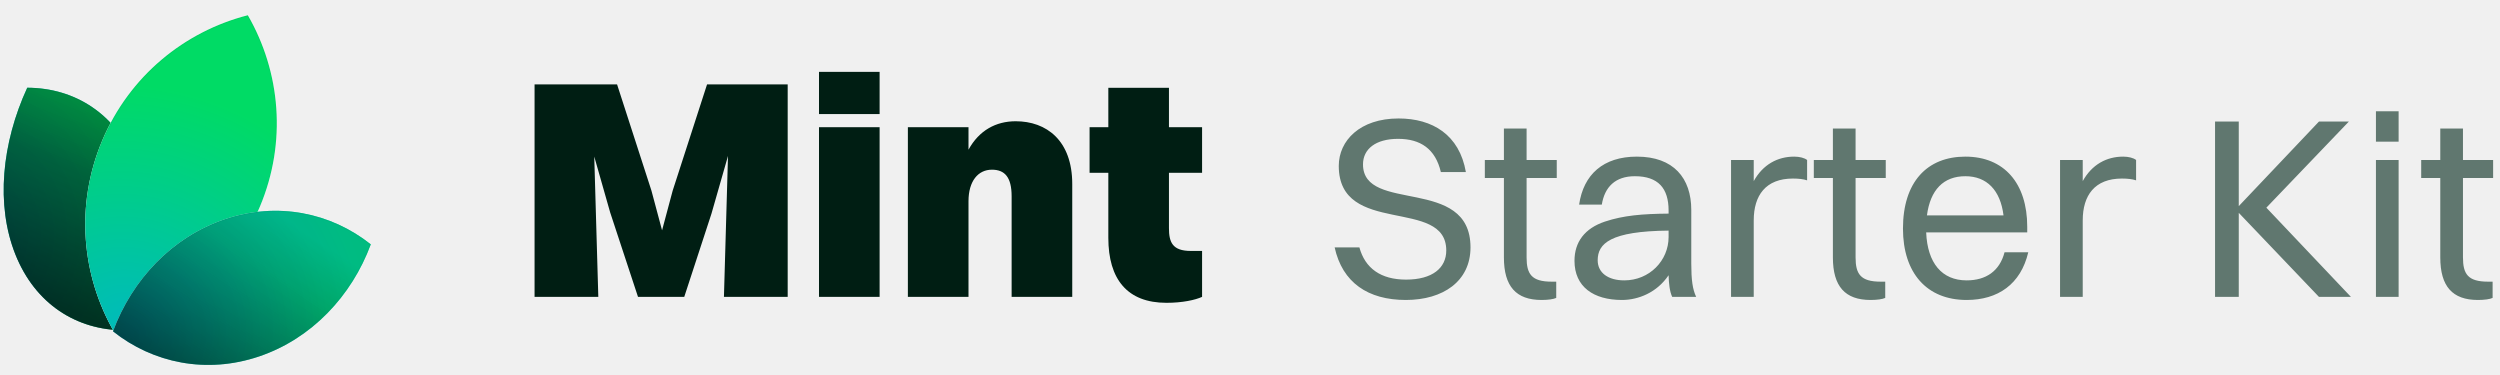
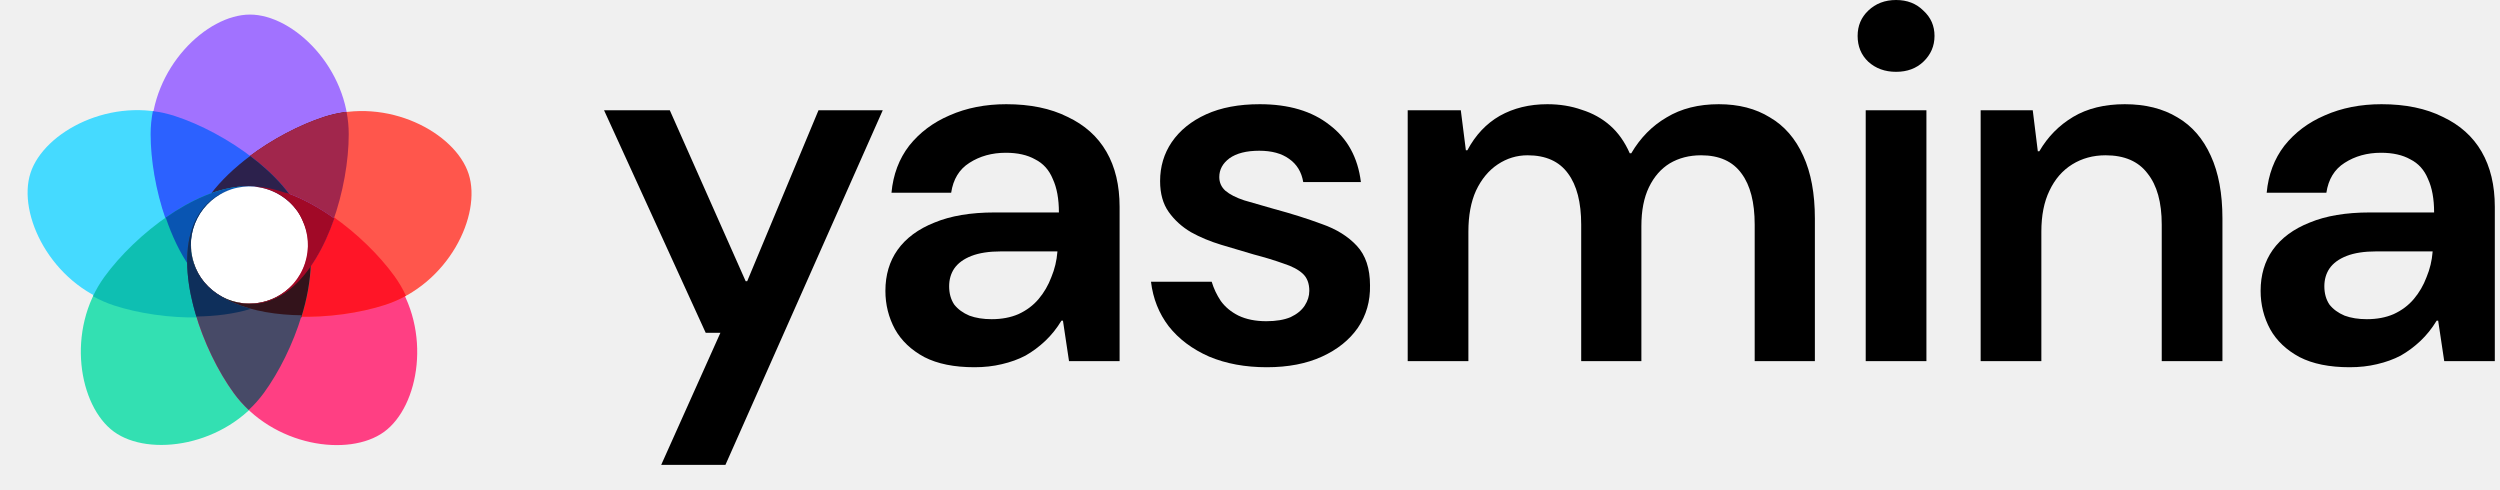
- <svg xmlns="http://www.w3.org/2000/svg" width="160" height="24" viewBox="0 0 160 24" fill="none">
-   <path d="M7.953 21.139C4.896 21.13 2.255 19.458 0.987 16.29C-0.28 13.121 0.109 9.163 1.744 5.615C4.801 5.624 7.442 7.296 8.71 10.465C9.977 13.633 9.588 17.591 7.953 21.139Z" fill="white" />
-   <path d="M7.953 21.139C4.896 21.13 2.255 19.458 0.987 16.29C-0.28 13.121 0.109 9.163 1.744 5.615C4.801 5.624 7.442 7.296 8.71 10.465C9.977 13.633 9.588 17.591 7.953 21.139Z" fill="url(#paint0_radial_115_86)" />
-   <path d="M7.953 21.139C4.896 21.13 2.255 19.458 0.987 16.29C-0.28 13.121 0.109 9.163 1.744 5.615C4.801 5.624 7.442 7.296 8.71 10.465C9.977 13.633 9.588 17.591 7.953 21.139Z" fill="black" fill-opacity="0.5" style="mix-blend-mode:hard-light" />
-   <path d="M7.953 21.139C4.896 21.13 2.255 19.458 0.987 16.29C-0.28 13.121 0.109 9.163 1.744 5.615C4.801 5.624 7.442 7.296 8.71 10.465C9.977 13.633 9.588 17.591 7.953 21.139Z" fill="url(#paint1_linear_115_86)" fill-opacity="0.5" style="mix-blend-mode:hard-light" />
-   <path d="M7.935 21.111C4.897 21.096 2.274 19.431 1.013 16.279C-0.248 13.124 0.136 9.182 1.762 5.643C4.8 5.659 7.423 7.324 8.684 10.476C9.945 13.63 9.561 17.572 7.935 21.111Z" stroke="url(#paint2_linear_115_86)" stroke-opacity="0.05" stroke-width="0.056" />
-   <path d="M7.31 21.257C11.354 20.221 14.884 17.375 16.628 13.236C18.373 9.097 17.945 4.587 15.86 0.976C11.816 2.012 8.287 4.858 6.542 8.998C4.797 13.137 5.225 17.646 7.31 21.257Z" fill="white" />
-   <path d="M7.31 21.257C11.354 20.221 14.884 17.375 16.628 13.236C18.373 9.097 17.945 4.587 15.86 0.976C11.816 2.012 8.287 4.858 6.542 8.998C4.797 13.137 5.225 17.646 7.31 21.257Z" fill="url(#paint3_radial_115_86)" />
-   <path d="M16.602 13.225C14.864 17.349 11.351 20.187 7.324 21.225C5.253 17.624 4.829 13.132 6.568 9.009C8.306 4.885 11.819 2.047 15.846 1.009C17.918 4.61 18.341 9.101 16.602 13.225Z" stroke="url(#paint4_linear_115_86)" stroke-opacity="0.05" stroke-width="0.056" />
-   <path d="M7.234 21.207C9.789 23.237 13.21 23.951 16.577 22.814C19.944 21.677 22.506 18.945 23.73 15.638C21.175 13.608 17.754 12.894 14.387 14.031C11.02 15.168 8.458 17.901 7.234 21.207Z" fill="white" />
-   <path d="M7.234 21.207C9.789 23.237 13.21 23.951 16.577 22.814C19.944 21.677 22.506 18.945 23.73 15.638C21.175 13.608 17.754 12.894 14.387 14.031C11.02 15.168 8.458 17.901 7.234 21.207Z" fill="url(#paint5_radial_115_86)" />
-   <path d="M7.234 21.207C9.789 23.237 13.21 23.951 16.577 22.814C19.944 21.677 22.506 18.945 23.73 15.638C21.175 13.608 17.754 12.894 14.387 14.031C11.02 15.168 8.458 17.901 7.234 21.207Z" fill="black" fill-opacity="0.2" style="mix-blend-mode:hard-light" />
-   <path d="M7.234 21.207C9.789 23.237 13.21 23.951 16.577 22.814C19.944 21.677 22.506 18.945 23.73 15.638C21.175 13.608 17.754 12.894 14.387 14.031C11.02 15.168 8.458 17.901 7.234 21.207Z" fill="url(#paint6_linear_115_86)" fill-opacity="0.5" style="mix-blend-mode:hard-light" />
-   <path d="M16.568 22.787C13.218 23.918 9.814 23.212 7.267 21.198C8.492 17.907 11.044 15.189 14.396 14.058C17.747 12.927 21.15 13.633 23.697 15.648C22.472 18.938 19.92 21.656 16.568 22.787Z" stroke="url(#paint7_linear_115_86)" stroke-opacity="0.05" stroke-width="0.056" />
-   <path d="M34.212 19V5.4H39.492L41.692 12.2L42.372 14.74L43.052 12.2L45.252 5.4H50.412V19H46.332L46.592 9.98L45.532 13.68L43.792 19H40.832L39.052 13.6L38.032 10.02L38.292 19H34.212ZM52.416 7.3V4.6H56.295V7.3H52.416ZM52.416 19V8.14H56.295V19H52.416ZM58.104 19V8.14H61.984V9.58C62.664 8.34 63.744 7.76 65.004 7.76C66.964 7.76 68.624 8.98 68.624 11.78V19H64.744V12.56C64.744 11.34 64.304 10.86 63.484 10.86C62.604 10.86 61.984 11.58 61.984 12.88V19H58.104ZM70.933 15.22V11.06H69.733V8.14H70.933V5.62H74.813V8.14H76.933V11.06H74.813V14.6C74.813 15.5 75.033 16.06 76.213 16.06H76.933V19C76.493 19.2 75.673 19.38 74.653 19.38C72.153 19.38 70.933 17.88 70.933 15.22Z" fill="#001E13" />
-   <path d="M87.232 10.519C87.232 13.687 94.112 11.229 94.112 15.832C94.112 17.994 92.364 19.198 89.971 19.198C87.562 19.198 85.912 18.093 85.417 15.832H87.001C87.364 17.169 88.371 17.895 89.987 17.895C91.671 17.895 92.561 17.152 92.561 16.03C92.561 12.598 85.681 15.155 85.681 10.618C85.681 9.001 87.034 7.582 89.509 7.582C91.671 7.582 93.403 8.621 93.816 11.014H92.215C91.868 9.529 90.912 8.886 89.476 8.886C88.057 8.886 87.232 9.529 87.232 10.519ZM96.25 16.476V11.393H95.029V10.239H96.25V8.226H97.702V10.239H99.632V11.393H97.702V16.476C97.702 17.532 98.015 18.026 99.302 18.026H99.599V19.066C99.434 19.148 99.071 19.198 98.659 19.198C97.025 19.198 96.25 18.323 96.25 16.476ZM102.516 13.093H101.064C101.345 11.162 102.615 10.024 104.76 10.024C107.103 10.024 108.242 11.393 108.242 13.44V16.888C108.242 17.895 108.324 18.521 108.555 19H107.021C106.856 18.654 106.806 18.142 106.79 17.614C106.047 18.72 104.859 19.198 103.803 19.198C101.988 19.198 100.767 18.357 100.767 16.69C100.767 15.486 101.427 14.611 102.714 14.182C103.902 13.786 105.107 13.687 106.79 13.671V13.473C106.79 12.053 106.13 11.278 104.628 11.278C103.374 11.278 102.698 11.971 102.516 13.093ZM102.252 16.657C102.252 17.465 102.929 17.944 103.952 17.944C105.569 17.944 106.79 16.674 106.79 15.172V14.759C103.061 14.793 102.252 15.585 102.252 16.657ZM110.787 19V10.239H112.239V11.591C112.833 10.519 113.774 10.024 114.83 10.024C115.176 10.024 115.49 10.107 115.655 10.239V11.542C115.407 11.46 115.094 11.427 114.747 11.427C112.998 11.427 112.239 12.515 112.239 14.1V19H110.787ZM117.305 16.476V11.393H116.084V10.239H117.305V8.226H118.757V10.239H120.688V11.393H118.757V16.476C118.757 17.532 119.071 18.026 120.358 18.026H120.655V19.066C120.49 19.148 120.127 19.198 119.714 19.198C118.081 19.198 117.305 18.323 117.305 16.476ZM129.809 16.145C129.33 18.192 127.862 19.198 125.865 19.198C123.324 19.198 121.79 17.482 121.79 14.627C121.79 11.658 123.324 10.024 125.783 10.024C128.258 10.024 129.743 11.723 129.743 14.512V14.875H123.275C123.357 16.838 124.281 17.944 125.865 17.944C127.103 17.944 127.977 17.35 128.291 16.145H129.809ZM125.783 11.278C124.38 11.278 123.539 12.152 123.324 13.786H128.225C128.027 12.169 127.152 11.278 125.783 11.278ZM131.843 19V10.239H133.295V11.591C133.889 10.519 134.829 10.024 135.885 10.024C136.232 10.024 136.545 10.107 136.71 10.239V11.542C136.463 11.46 136.149 11.427 135.803 11.427C134.054 11.427 133.295 12.515 133.295 14.1V19H131.843ZM141.763 19V7.78H143.281V13.192L148.413 7.78H150.327L145.047 13.291L150.459 19H148.413L143.281 13.621V19H141.763ZM152.06 9.067V7.12H153.512V9.067H152.06ZM152.06 19V10.239H153.512V19H152.06ZM156.178 16.476V11.393H154.957V10.239H156.178V8.226H157.63V10.239H159.56V11.393H157.63V16.476C157.63 17.532 157.943 18.026 159.23 18.026H159.527V19.066C159.362 19.148 158.999 19.198 158.587 19.198C156.953 19.198 156.178 18.323 156.178 16.476Z" fill="#002719" fill-opacity="0.6" />
-   <defs>
-     <radialGradient id="paint0_radial_115_86" cx="0" cy="0" r="1" gradientUnits="userSpaceOnUse" gradientTransform="translate(-3.00503 15.023) rotate(-10.029) scale(17.9572 17.784)">
-       <stop stop-color="#00B0BB" />
-       <stop offset="1" stop-color="#00DB65" />
-     </radialGradient>
-     <linearGradient id="paint1_linear_115_86" x1="7.39" y1="4.813" x2="1.63" y2="18.689" gradientUnits="userSpaceOnUse">
-       <stop stop-color="#18E299" />
-       <stop offset="1" />
-     </linearGradient>
-     <linearGradient id="paint2_linear_115_86" x1="7.948" y1="8.016" x2="1.761" y2="18.746" gradientUnits="userSpaceOnUse">
-       <stop />
-       <stop offset="1" stop-opacity="0" />
-     </linearGradient>
-     <radialGradient id="paint3_radial_115_86" cx="0" cy="0" r="1" gradientUnits="userSpaceOnUse" gradientTransform="translate(8.11404 20.8822) rotate(-75.7542) scale(21.6246 23.7772)">
-       <stop stop-color="#00BBBB" />
-       <stop offset="0.713" stop-color="#00DB65" />
-     </radialGradient>
-     <linearGradient id="paint4_linear_115_86" x1="7.602" y1="5.871" x2="15.556" y2="16.372" gradientUnits="userSpaceOnUse">
-       <stop />
-       <stop offset="1" stop-opacity="0" />
-     </linearGradient>
-     <radialGradient id="paint5_radial_115_86" cx="0" cy="0" r="1" gradientUnits="userSpaceOnUse" gradientTransform="translate(7.84537 21.5181) rotate(-20.3525) scale(18.5603 17.32)">
-       <stop stop-color="#00B0BB" />
-       <stop offset="1" stop-color="#00DB65" />
-     </radialGradient>
-     <linearGradient id="paint6_linear_115_86" x1="16.808" y1="13.007" x2="10.041" y2="22.994" gradientUnits="userSpaceOnUse">
-       <stop stop-color="#00B1BC" />
-       <stop offset="1" />
-     </linearGradient>
-     <linearGradient id="paint7_linear_115_86" x1="16.808" y1="13.007" x2="14.169" y2="23.841" gradientUnits="userSpaceOnUse">
-       <stop />
-       <stop offset="1" stop-opacity="0" />
-     </linearGradient>
-   </defs>
+ <svg xmlns="http://www.w3.org/2000/svg" width="199" height="39" viewBox="0 0 199 39" fill="none">
+   <path d="M187.032 29.232C185.421 29.232 184.092 28.963 183.046 28.426C181.999 27.863 181.22 27.124 180.71 26.212C180.2 25.272 179.945 24.252 179.945 23.152C179.945 21.89 180.267 20.803 180.912 19.891C181.583 18.951 182.562 18.226 183.851 17.716C185.139 17.18 186.736 16.911 188.642 16.911H193.755C193.755 15.838 193.594 14.952 193.272 14.254C192.977 13.529 192.507 13.006 191.863 12.684C191.246 12.335 190.467 12.16 189.528 12.16C188.427 12.16 187.461 12.429 186.629 12.965C185.824 13.475 185.341 14.267 185.179 15.341H180.428C180.563 13.891 181.032 12.643 181.838 11.597C182.67 10.55 183.743 9.744 185.059 9.181C186.401 8.59 187.904 8.295 189.568 8.295C191.474 8.295 193.098 8.63 194.44 9.301C195.809 9.946 196.842 10.872 197.54 12.08C198.238 13.287 198.587 14.75 198.587 16.468V28.748H194.561L194.078 25.527H193.957C193.581 26.145 193.151 26.681 192.668 27.138C192.185 27.594 191.662 27.983 191.098 28.305C190.534 28.601 189.904 28.829 189.206 28.99C188.535 29.151 187.81 29.232 187.032 29.232ZM188.4 25.407C189.206 25.407 189.917 25.272 190.534 25.004C191.179 24.709 191.715 24.306 192.145 23.796C192.574 23.286 192.91 22.709 193.151 22.065C193.42 21.421 193.581 20.75 193.635 20.052V20.011H189.165C188.199 20.011 187.407 20.132 186.79 20.374C186.173 20.615 185.716 20.951 185.421 21.38C185.153 21.783 185.018 22.253 185.018 22.79C185.018 23.353 185.153 23.836 185.421 24.239C185.716 24.615 186.119 24.91 186.629 25.125C187.139 25.313 187.729 25.407 188.4 25.407Z" fill="black" />
+   <path d="M157.66 28.748V8.778H161.807L162.21 12.039H162.331C163.002 10.885 163.901 9.973 165.028 9.301C166.156 8.63 167.525 8.295 169.135 8.295C170.772 8.295 172.168 8.644 173.322 9.342C174.477 10.013 175.362 11.033 175.98 12.402C176.597 13.744 176.906 15.408 176.906 17.394V28.748H172.074V17.877C172.074 16.106 171.698 14.75 170.947 13.811C170.222 12.845 169.108 12.361 167.605 12.361C166.612 12.361 165.726 12.603 164.948 13.086C164.169 13.569 163.565 14.267 163.136 15.18C162.706 16.066 162.492 17.153 162.492 18.441V28.748H157.66Z" fill="black" />
+   <path d="M148.511 28.748V8.777H153.343V28.748H148.511ZM150.927 5.717C150.041 5.717 149.303 5.449 148.713 4.912C148.149 4.375 147.867 3.691 147.867 2.859C147.867 2.053 148.149 1.382 148.713 0.846C149.303 0.282 150.041 0 150.927 0C151.813 0 152.538 0.282 153.101 0.846C153.692 1.382 153.987 2.053 153.987 2.859C153.987 3.664 153.692 4.348 153.101 4.912C152.538 5.449 151.813 5.717 150.927 5.717Z" fill="black" />
+   <path d="M112.053 28.748V8.778H116.28L116.683 11.959H116.804C117.448 10.751 118.307 9.838 119.381 9.221C120.481 8.604 121.743 8.295 123.165 8.295C124.158 8.295 125.071 8.443 125.903 8.738C126.762 9.006 127.514 9.422 128.158 9.986C128.802 10.55 129.325 11.288 129.728 12.2H129.849C130.574 10.966 131.513 10.013 132.667 9.342C133.821 8.644 135.204 8.295 136.814 8.295C138.398 8.295 139.753 8.644 140.881 9.342C142.035 10.013 142.921 11.033 143.538 12.402C144.156 13.744 144.464 15.408 144.464 17.394V28.748H139.673V17.877C139.673 16.106 139.324 14.75 138.626 13.811C137.928 12.845 136.855 12.361 135.405 12.361C134.466 12.361 133.634 12.576 132.909 13.006C132.211 13.435 131.661 14.066 131.258 14.898C130.855 15.73 130.654 16.764 130.654 17.998V28.748H125.863V17.877C125.863 16.106 125.514 14.75 124.816 13.811C124.118 12.845 123.044 12.361 121.595 12.361C120.736 12.361 119.944 12.603 119.219 13.086C118.495 13.569 117.918 14.267 117.488 15.18C117.086 16.066 116.884 17.153 116.884 18.441V28.748H112.053Z" fill="black" />
+   <path d="M100.839 29.232C99.121 29.232 97.591 28.95 96.249 28.386C94.907 27.796 93.834 26.99 93.028 25.97C92.25 24.95 91.78 23.769 91.619 22.427H96.451C96.612 22.964 96.853 23.474 97.175 23.957C97.524 24.44 97.994 24.829 98.585 25.125C99.202 25.42 99.94 25.568 100.799 25.568C101.577 25.568 102.222 25.46 102.732 25.245C103.242 25.004 103.617 24.695 103.859 24.32C104.101 23.944 104.221 23.555 104.221 23.152C104.221 22.561 104.047 22.105 103.698 21.783C103.349 21.461 102.839 21.192 102.168 20.978C101.497 20.736 100.705 20.494 99.793 20.253C98.96 20.011 98.101 19.756 97.216 19.488C96.33 19.22 95.525 18.884 94.8 18.481C94.075 18.052 93.485 17.515 93.028 16.871C92.572 16.227 92.344 15.408 92.344 14.415C92.344 13.261 92.653 12.227 93.27 11.315C93.914 10.375 94.827 9.637 96.008 9.1C97.189 8.563 98.611 8.295 100.276 8.295C102.584 8.295 104.436 8.845 105.832 9.946C107.254 11.019 108.087 12.536 108.328 14.495H103.738C103.604 13.69 103.228 13.073 102.611 12.643C102.02 12.214 101.229 11.999 100.235 11.999C99.215 11.999 98.424 12.2 97.86 12.603C97.323 13.006 97.055 13.502 97.055 14.093C97.055 14.522 97.216 14.885 97.538 15.18C97.887 15.475 98.383 15.73 99.028 15.945C99.698 16.133 100.49 16.361 101.403 16.629C102.799 17.005 104.074 17.408 105.228 17.837C106.382 18.24 107.308 18.817 108.006 19.569C108.704 20.32 109.053 21.367 109.053 22.709C109.08 23.971 108.758 25.098 108.087 26.091C107.416 27.057 106.463 27.822 105.228 28.386C103.993 28.95 102.53 29.232 100.839 29.232Z" fill="black" />
+   <path d="M77.565 29.232C75.954 29.232 74.626 28.963 73.579 28.426C72.532 27.863 71.754 27.124 71.243 26.212C70.734 25.272 70.478 24.252 70.478 23.152C70.478 21.89 70.801 20.803 71.445 19.891C72.116 18.951 73.096 18.226 74.384 17.716C75.672 17.18 77.269 16.911 79.175 16.911H84.289C84.289 15.838 84.128 14.952 83.805 14.254C83.51 13.529 83.04 13.006 82.396 12.684C81.779 12.335 81.001 12.16 80.061 12.16C78.96 12.16 77.994 12.429 77.162 12.965C76.357 13.475 75.874 14.267 75.713 15.341H70.962C71.096 13.891 71.566 12.643 72.371 11.597C73.203 10.55 74.277 9.744 75.592 9.181C76.934 8.59 78.437 8.295 80.101 8.295C82.007 8.295 83.631 8.63 84.973 9.301C86.342 9.946 87.375 10.872 88.073 12.08C88.771 13.287 89.12 14.75 89.12 16.468V28.748H85.094L84.611 25.527H84.49C84.114 26.145 83.685 26.681 83.201 27.138C82.718 27.594 82.195 27.983 81.631 28.305C81.068 28.601 80.437 28.829 79.739 28.99C79.068 29.151 78.343 29.232 77.565 29.232ZM78.934 25.407C79.739 25.407 80.45 25.272 81.068 25.004C81.712 24.709 82.249 24.306 82.678 23.796C83.108 23.286 83.443 22.709 83.685 22.065C83.953 21.421 84.114 20.75 84.168 20.052V20.011H79.699C78.732 20.011 77.941 20.132 77.323 20.374C76.706 20.615 76.249 20.951 75.954 21.38C75.686 21.783 75.552 22.253 75.552 22.79C75.552 23.353 75.686 23.836 75.954 24.239C76.249 24.615 76.652 24.91 77.162 25.125C77.672 25.313 78.263 25.407 78.934 25.407Z" fill="black" />
+   <path d="M52.632 37.002L57.343 26.493H56.175L48.082 8.777H53.316L59.356 22.386H59.476L65.153 8.777H70.267L57.745 37.002H52.632Z" fill="black" />
+   <path d="M8.318 22.034C11.413 17.775 18.467 12.732 22.608 15.741C26.75 18.75 24.133 27.017 21.038 31.276C17.944 35.535 11.879 36.404 9.075 34.367C6.272 32.33 5.224 26.294 8.318 22.034Z" fill="#33E0B2" />
+   <path d="M18.607 31.288C15.512 27.029 12.896 18.761 17.037 15.752C21.178 12.743 28.232 17.787 31.327 22.046C34.421 26.305 33.373 32.342 30.57 34.379C27.766 36.416 21.701 35.547 18.607 31.288Z" fill="#FF3F83" />
+   <path d="M13.924 9.236C18.931 10.863 25.907 16.013 24.326 20.882C22.744 25.75 14.073 25.817 9.066 24.19C4.059 22.563 1.359 17.063 2.429 13.767C3.5 10.472 8.918 7.609 13.924 9.236Z" fill="#45DAFF" />
+   <path d="M27.76 10.693C27.76 15.957 25.018 24.184 19.899 24.184C14.78 24.184 12.037 15.957 12.037 10.693C12.037 5.428 16.433 1.16 19.899 1.16C23.364 1.16 27.76 5.428 27.76 10.693Z" fill="#A172FF" />
+   <path d="M30.666 24.263C25.659 25.89 16.988 25.823 15.406 20.955C13.824 16.086 20.8 10.936 25.807 9.309C30.814 7.682 36.232 10.544 37.302 13.84C38.373 17.136 35.673 22.636 30.666 24.263Z" fill="#FF564C" />
+   <path d="M26.452 17.202C28.42 18.569 30.194 20.321 31.382 21.957C31.752 22.466 32.062 22.999 32.317 23.548C31.8 23.832 31.25 24.074 30.668 24.263C26.67 25.562 20.336 25.781 17.14 23.339C17.246 23.419 17.355 23.497 17.467 23.572C18.156 23.94 18.907 24.146 19.717 24.146C22.926 24.146 25.201 20.912 26.452 17.202Z" fill="#FF1527" />
+   <path d="M15.791 21.823C15.81 21.856 15.829 21.888 15.849 21.921C15.85 21.922 15.85 21.924 15.851 21.925C16.031 22.222 16.241 22.495 16.48 22.747C16.507 22.776 16.535 22.804 16.562 22.832C16.646 22.917 16.734 22.999 16.824 23.079C16.825 23.08 16.826 23.081 16.827 23.082C16.866 23.116 16.906 23.151 16.947 23.184C16.947 23.184 16.947 23.185 16.948 23.185C16.48 22.796 16.088 22.343 15.791 21.823Z" fill="#FF1527" />
+   <path d="M15.483 21.167C15.5 21.213 15.518 21.259 15.537 21.304C15.573 21.392 15.612 21.478 15.653 21.562C15.591 21.434 15.534 21.303 15.483 21.167Z" fill="#FF1527" />
+   <path d="M15.399 20.928C15.402 20.937 15.405 20.946 15.408 20.955C15.402 20.936 15.396 20.917 15.39 20.898C15.393 20.908 15.396 20.918 15.399 20.928Z" fill="#FF1527" />
+   <path d="M15.324 20.664C15.316 20.635 15.309 20.605 15.302 20.576C15.306 20.591 15.309 20.607 15.313 20.622C15.317 20.636 15.32 20.65 15.324 20.664Z" fill="#FF1527" />
+   <path d="M15.278 18.533C15.277 18.537 15.276 18.541 15.275 18.545C15.276 18.541 15.277 18.538 15.278 18.534L15.278 18.533Z" fill="#FF1527" />
+   <path d="M15.324 20.665C15.324 20.666 15.324 20.667 15.325 20.668C15.324 20.667 15.324 20.666 15.324 20.664C15.324 20.665 15.324 20.665 15.324 20.665Z" fill="#FF1527" />
+   <path d="M17.467 23.573C17.708 23.702 17.957 23.811 18.213 23.898C17.957 23.811 17.708 23.702 17.467 23.573L17.467 23.573Z" fill="black" />
+   <path d="M16.48 22.748C16.485 22.753 16.489 22.758 16.494 22.763C16.486 22.755 16.479 22.747 16.471 22.739C16.474 22.742 16.477 22.745 16.48 22.748Z" fill="black" />
+   <path d="M16.306 22.555C16.309 22.559 16.312 22.562 16.315 22.566C16.313 22.563 16.311 22.561 16.309 22.558L16.306 22.555Z" fill="black" />
+   <path d="M27.422 8.938C27.524 9.495 27.579 10.069 27.579 10.656C27.579 13.005 27.032 15.944 25.973 18.479C26.146 18.064 26.306 17.637 26.453 17.203C23.298 15.013 19.643 13.812 17.093 15.665C16.415 16.157 15.918 16.791 15.575 17.524C16.998 13.86 21.98 10.554 25.809 9.31C26.344 9.136 26.884 9.014 27.422 8.938Z" fill="black" />
+   <path d="M15.298 18.437C15.296 18.444 15.295 18.451 15.293 18.458C15.295 18.452 15.296 18.446 15.297 18.44L15.298 18.437Z" fill="black" />
+   <path d="M19.176 14.816C20.272 14.648 21.463 14.819 22.669 15.228C23.088 15.753 23.447 16.295 23.729 16.848C22.893 15.594 21.466 14.768 19.846 14.768C19.619 14.768 19.395 14.785 19.176 14.816Z" fill="#FF3F83" />
+   <path d="M24.511 19.432C24.511 22.008 22.423 24.096 19.847 24.096C17.272 24.096 15.184 22.008 15.184 19.432C15.184 16.857 17.272 14.769 19.847 14.769C22.423 14.769 24.511 16.857 24.511 19.432Z" fill="#FF9494" />
+   <path d="M19.803 12.497C20.894 13.321 21.886 14.245 22.67 15.228L22.67 15.228L22.67 15.228C21.463 14.818 20.273 14.648 19.176 14.816C19.178 14.816 19.181 14.815 19.183 14.815C17.423 15.066 15.979 16.299 15.426 17.942C15.463 17.826 15.511 17.688 15.573 17.523C15.573 17.523 15.573 17.524 15.573 17.524C16.286 15.687 17.894 13.94 19.803 12.497Z" fill="#727272" />
+   <path d="M24.257 17.91C24.595 18.798 24.733 19.811 24.714 20.885C24.212 21.651 23.646 22.322 23.018 22.853C23.936 22.001 24.511 20.784 24.511 19.432C24.511 18.899 24.422 18.387 24.257 17.91Z" fill="#33E0B2" />
+   <path d="M22.668 15.229C23.941 15.661 25.233 16.358 26.449 17.203C26 18.534 25.419 19.804 24.711 20.886C24.73 19.812 24.592 18.8 24.255 17.913C24.125 17.534 23.946 17.177 23.728 16.849C23.445 16.296 23.087 15.754 22.668 15.229Z" fill="#A0A0A0" />
+   <path d="M15.186 19.27C15.184 19.324 15.184 19.378 15.184 19.433C15.184 22.009 17.272 24.097 19.847 24.097C21.071 24.097 22.185 23.625 23.017 22.854C23.639 22.328 24.199 21.666 24.697 20.911C24.703 20.903 24.708 20.894 24.714 20.886C24.69 22.271 24.405 23.759 23.952 25.214C21.529 25.171 19.17 24.693 17.506 23.599L17.466 23.573L17.466 23.573C17.466 23.573 17.466 23.573 17.465 23.572C16.597 23.017 15.842 22.132 15.518 21.258C15.178 20.46 15.165 19.617 15.186 19.27Z" fill="#727272" />
+   <path d="M19.742 12.52C21.65 11.071 23.864 9.926 25.787 9.301C26.385 9.107 26.988 8.977 27.589 8.903C27.7 9.483 27.759 10.081 27.759 10.693C27.759 14.897 26.011 20.989 22.7 23.273C22.809 23.198 22.917 23.118 23.023 23.035C23.585 22.492 24.013 21.842 24.264 21.072C25.255 18.02 22.883 14.857 19.742 12.52Z" fill="#A1264C" />
+   <path d="M20.841 24.088C20.878 24.08 20.915 24.072 20.952 24.064C20.954 24.063 20.956 24.063 20.957 24.062C21.295 23.983 21.62 23.867 21.934 23.718C21.969 23.701 22.004 23.684 22.04 23.666C22.146 23.613 22.251 23.555 22.355 23.494C22.356 23.493 22.358 23.492 22.359 23.492C22.404 23.465 22.449 23.438 22.493 23.41C22.494 23.409 22.494 23.409 22.494 23.409C21.979 23.733 21.428 23.966 20.841 24.088Z" fill="#A1264C" />
+   <path d="M20.123 24.179C20.172 24.176 20.22 24.173 20.269 24.169C20.364 24.162 20.458 24.152 20.551 24.139C20.41 24.158 20.267 24.172 20.123 24.179Z" fill="#A1264C" />
+   <path d="M19.869 24.184C19.879 24.184 19.888 24.184 19.898 24.184C19.878 24.184 19.858 24.184 19.838 24.184C19.848 24.184 19.859 24.184 19.869 24.184Z" fill="#A1264C" />
+   <path d="M19.595 24.174C19.565 24.172 19.535 24.17 19.504 24.168C19.52 24.169 19.536 24.17 19.552 24.171C19.566 24.172 19.581 24.174 19.595 24.174Z" fill="#A1264C" />
+   <path d="M17.554 23.559C17.557 23.561 17.561 23.563 17.564 23.565C17.561 23.564 17.558 23.562 17.555 23.56L17.554 23.559Z" fill="#A1264C" />
+   <path d="M19.596 24.174C19.597 24.174 19.598 24.175 19.599 24.175C19.598 24.175 19.596 24.174 19.595 24.174C19.596 24.174 19.596 24.174 19.596 24.174Z" fill="#A1264C" />
+   <path d="M23.022 23.034C23.219 22.844 23.4 22.641 23.562 22.424C23.4 22.641 23.219 22.844 23.022 23.034L23.022 23.034Z" fill="#A172FF" />
+   <path d="M21.933 23.718C21.939 23.715 21.945 23.712 21.951 23.709C21.941 23.714 21.931 23.718 21.921 23.723C21.925 23.721 21.929 23.719 21.933 23.718Z" fill="#A172FF" />
+   <path d="M21.696 23.823C21.7 23.821 21.704 23.82 21.708 23.818C21.705 23.819 21.703 23.82 21.7 23.822L21.696 23.823Z" fill="#A172FF" />
+   <path d="M12.18 9.043C12.741 9.118 13.304 9.244 13.862 9.425C16.096 10.151 18.723 11.579 20.806 13.37C20.465 13.076 20.108 12.792 19.741 12.52C16.683 14.843 14.412 17.948 15.386 20.946C15.645 21.743 16.093 22.411 16.685 22.964C13.64 20.478 12.036 14.719 12.036 10.692C12.036 10.13 12.086 9.579 12.18 9.043Z" fill="#A172FF" />
+   <path d="M17.467 23.509C17.474 23.513 17.48 23.517 17.486 23.52C17.481 23.517 17.475 23.514 17.47 23.511L17.467 23.509Z" fill="#A172FF" />
+   <path d="M15.223 18.703C15.402 17.608 15.932 16.528 16.694 15.507C17.323 15.271 17.95 15.098 18.562 15C17.112 15.408 15.886 16.509 15.385 18.05C15.315 18.267 15.261 18.485 15.223 18.703Z" fill="#A172FF" />
+   <path d="M21.261 15.055C23.711 15.85 25.051 18.482 24.256 20.931C23.459 23.381 20.828 24.721 18.379 23.926C15.929 23.13 14.589 20.498 15.384 18.049C16.18 15.599 18.811 14.258 21.261 15.055Z" fill="#A172FF" />
+   <path d="M13.21 17.389C14.331 16.607 15.516 15.948 16.693 15.507L16.693 15.507L16.693 15.507C15.931 16.528 15.4 17.608 15.222 18.702C15.222 18.7 15.223 18.698 15.223 18.695C14.917 20.447 15.645 22.201 17.036 23.235C16.937 23.165 16.821 23.076 16.683 22.966C16.683 22.966 16.683 22.966 16.684 22.966C15.157 21.72 13.992 19.651 13.21 17.389Z" fill="#A172FF" />
+   <path d="M19.737 14.827C20.685 14.78 21.691 14.962 22.707 15.312C23.28 16.026 23.743 16.771 24.054 17.533C23.528 16.396 22.548 15.473 21.263 15.056C20.756 14.891 20.241 14.818 19.737 14.827Z" fill="#A172FF" />
+   <path d="M16.691 15.506C17.496 14.428 18.558 13.416 19.738 12.52C20.865 13.358 21.893 14.303 22.703 15.311C21.688 14.961 20.683 14.78 19.735 14.826C19.334 14.833 18.939 14.892 18.56 14.999C17.947 15.096 17.32 15.27 16.691 15.506Z" fill="#A172FF" />
+   <path d="M18.223 23.873C18.274 23.892 18.325 23.91 18.377 23.927C20.827 24.723 23.458 23.382 24.254 20.932C24.632 19.768 24.528 18.563 24.051 17.533C23.744 16.78 23.287 16.042 22.723 15.335C22.717 15.328 22.71 15.32 22.704 15.312C24.014 15.763 25.341 16.493 26.585 17.373C25.795 19.665 24.612 21.761 23.057 23.006L23.02 23.035L23.02 23.035C23.02 23.035 23.02 23.035 23.019 23.035C22.222 23.69 21.147 24.134 20.216 24.172C19.352 24.25 18.546 24.002 18.223 23.873Z" fill="#A172FF" />
+   <path d="M13.184 17.426C12.395 15.163 11.99 12.704 11.99 10.681C11.99 10.053 12.053 9.439 12.169 8.844C12.754 8.918 13.342 9.047 13.923 9.236C17.921 10.535 23.175 14.08 24.324 17.935C24.286 17.808 24.244 17.681 24.197 17.554C23.855 16.852 23.369 16.244 22.714 15.768C20.117 13.881 16.376 15.16 13.184 17.426Z" fill="#2C61FF" />
+   <path d="M24.525 19.955C24.529 19.917 24.533 19.879 24.536 19.841C24.536 19.84 24.536 19.838 24.536 19.836C24.566 19.491 24.556 19.145 24.511 18.801C24.506 18.762 24.5 18.723 24.494 18.684C24.476 18.566 24.454 18.449 24.427 18.331C24.427 18.33 24.427 18.328 24.427 18.327C24.415 18.276 24.403 18.225 24.39 18.174C24.39 18.173 24.39 18.173 24.39 18.172C24.539 18.762 24.591 19.359 24.525 19.955Z" fill="#2C61FF" />
+   <path d="M24.389 20.666C24.402 20.619 24.414 20.571 24.425 20.524C24.448 20.431 24.467 20.339 24.483 20.246C24.458 20.386 24.427 20.526 24.389 20.666Z" fill="#2C61FF" />
+   <path d="M24.316 20.909C24.319 20.9 24.322 20.891 24.325 20.882C24.318 20.901 24.312 20.92 24.306 20.939C24.309 20.929 24.312 20.919 24.316 20.909Z" fill="#2C61FF" />
+   <path d="M24.222 21.166C24.211 21.195 24.199 21.223 24.187 21.251C24.194 21.236 24.2 21.221 24.206 21.207C24.211 21.193 24.217 21.18 24.222 21.166Z" fill="#2C61FF" />
+   <path d="M23.006 22.918C23.009 22.915 23.012 22.912 23.015 22.909C23.012 22.912 23.01 22.914 23.007 22.917L23.006 22.918Z" fill="#2C61FF" />
+   <path d="M24.222 21.166C24.223 21.165 24.223 21.164 24.223 21.163C24.223 21.164 24.222 21.165 24.222 21.166C24.222 21.166 24.222 21.166 24.222 21.166Z" fill="#2C61FF" />
+   <path d="M24.199 17.554C24.08 17.308 23.942 17.074 23.786 16.853C23.942 17.074 24.08 17.308 24.199 17.554L24.199 17.554Z" fill="black" />
+   <path d="M24.513 18.802C24.512 18.795 24.511 18.789 24.51 18.782C24.512 18.793 24.513 18.804 24.515 18.815C24.514 18.81 24.514 18.806 24.513 18.802Z" fill="black" />
+   <path d="M24.54 19.06C24.54 19.055 24.539 19.051 24.539 19.047C24.539 19.05 24.539 19.053 24.54 19.056L24.54 19.06Z" fill="black" />
+   <path d="M7.543 23.543C7.788 23.032 8.081 22.536 8.426 22.061C9.807 20.16 11.977 18.104 14.324 16.676C13.939 16.91 13.559 17.161 13.186 17.426C14.45 21.052 16.701 24.172 19.854 24.172C20.692 24.172 21.466 23.952 22.174 23.56C18.869 25.688 12.896 25.434 9.067 24.19C8.532 24.016 8.023 23.798 7.543 23.543Z" fill="black" />
+   <path d="M22.935 22.984C22.941 22.98 22.946 22.975 22.951 22.97C22.947 22.974 22.942 22.978 22.937 22.982L22.935 22.984Z" fill="black" />
+   <path d="M17.667 23.632C16.681 23.123 15.818 22.285 15.082 21.245C15.052 20.574 15.081 19.925 15.177 19.311C15.117 20.817 15.786 22.324 17.096 23.276C17.28 23.41 17.471 23.528 17.667 23.632Z" fill="#FF3F83" />
+   <path d="M16.066 16.762C17.58 14.678 20.497 14.216 22.581 15.73C24.664 17.244 25.126 20.161 23.612 22.244C22.098 24.328 19.182 24.79 17.098 23.276C15.014 21.762 14.552 18.846 16.066 16.762Z" fill="#FF9494" />
+   <path d="M15.798 25.14C15.4 23.832 15.14 22.502 15.084 21.246L15.084 21.246L15.084 21.246C15.82 22.286 16.683 23.124 17.669 23.633C17.667 23.631 17.665 23.63 17.662 23.629C19.234 24.461 21.127 24.312 22.54 23.308C22.442 23.38 22.322 23.463 22.175 23.56C22.175 23.56 22.175 23.56 22.175 23.559C20.518 24.627 18.191 25.095 15.798 25.14Z" fill="#727272" />
+   <path d="M15.376 18.143C15.625 17.227 16.108 16.327 16.755 15.468C17.611 15.144 18.463 14.934 19.284 14.873C18.04 15.022 16.86 15.669 16.065 16.763C15.752 17.194 15.523 17.661 15.376 18.143Z" fill="#33E0B2" />
+   <path d="M15.084 21.246C14.308 20.148 13.673 18.825 13.185 17.426C14.331 16.613 15.547 15.927 16.756 15.469C16.11 16.326 15.627 17.226 15.378 18.141C15.261 18.525 15.195 18.919 15.179 19.312C15.082 19.926 15.054 20.575 15.084 21.246Z" fill="#A0A0A0" />
+   <path d="M23.514 22.375C23.547 22.332 23.58 22.289 23.613 22.244C25.126 20.161 24.665 17.244 22.581 15.73C21.59 15.011 20.412 14.737 19.285 14.872C18.474 14.932 17.631 15.138 16.785 15.457C16.775 15.46 16.766 15.464 16.756 15.467C17.59 14.361 18.694 13.324 19.916 12.413C21.852 13.873 23.48 15.646 24.183 17.509L24.199 17.553L24.199 17.553C24.199 17.553 24.199 17.554 24.199 17.554C24.575 18.514 24.666 19.674 24.414 20.572C24.221 21.417 23.736 22.107 23.514 22.375Z" fill="#2C214C" />
+   <path d="M15.875 25.268C13.48 25.319 11.016 24.944 9.092 24.319C8.495 24.125 7.93 23.875 7.401 23.581C7.652 23.047 7.956 22.528 8.315 22.033C10.786 18.633 15.781 14.732 19.803 14.83C19.67 14.826 19.536 14.828 19.401 14.833C18.627 14.941 17.899 15.215 17.243 15.691C14.647 17.578 14.707 21.531 15.875 25.268Z" fill="#0EBFB2" />
+   <path d="M21.785 15.263C21.75 15.247 21.716 15.232 21.681 15.217C21.679 15.217 21.677 15.216 21.676 15.215C21.357 15.081 21.025 14.983 20.684 14.92C20.645 14.913 20.607 14.906 20.568 14.9C20.45 14.88 20.331 14.865 20.211 14.854C20.209 14.854 20.208 14.854 20.207 14.853C20.155 14.848 20.102 14.844 20.05 14.841C20.049 14.841 20.049 14.841 20.048 14.841C20.656 14.881 21.239 15.016 21.785 15.263Z" fill="#0EBFB2" />
+   <path d="M22.42 15.612C22.379 15.585 22.337 15.559 22.296 15.533C22.215 15.484 22.133 15.437 22.05 15.393C22.175 15.46 22.299 15.532 22.42 15.612Z" fill="#0EBFB2" />
+   <path d="M22.628 15.757C22.62 15.751 22.613 15.745 22.605 15.74C22.621 15.752 22.637 15.764 22.653 15.775C22.645 15.769 22.636 15.763 22.628 15.757Z" fill="#0EBFB2" />
+   <path d="M22.844 15.925C22.867 15.945 22.89 15.964 22.913 15.984C22.901 15.974 22.889 15.964 22.877 15.953C22.866 15.944 22.855 15.935 22.844 15.925Z" fill="#0EBFB2" />
+   <path d="M24.134 17.623C24.132 17.619 24.13 17.616 24.129 17.612C24.13 17.615 24.132 17.618 24.133 17.622L24.134 17.623Z" fill="#0EBFB2" />
+   <path d="M22.843 15.925C22.843 15.924 22.842 15.924 22.841 15.923C22.842 15.924 22.843 15.925 22.844 15.925C22.844 15.925 22.843 15.925 22.843 15.925Z" fill="#0EBFB2" />
+   <path d="M23.167 22.923C22.379 23.703 21.316 24.265 20.099 24.643C19.452 24.464 18.843 24.237 18.289 23.955C19.703 24.478 21.343 24.308 22.653 23.355C22.837 23.221 23.009 23.077 23.167 22.923Z" fill="#FF3F83" />
+   <path d="M16.137 22.324C14.623 20.24 15.085 17.323 17.168 15.809C19.252 14.295 22.169 14.757 23.683 16.841C25.197 18.925 24.735 21.842 22.651 23.356C20.567 24.87 17.651 24.408 16.137 22.324Z" fill="#FF9494" />
+   <path d="M24.023 25.167C22.656 25.141 21.311 24.977 20.099 24.643L20.099 24.643L20.099 24.643C21.316 24.265 22.379 23.703 23.167 22.922C23.166 22.924 23.164 22.926 23.162 22.927C24.439 21.69 24.882 19.843 24.364 18.188C24.402 18.304 24.444 18.444 24.491 18.614C24.491 18.614 24.491 18.614 24.491 18.613C24.994 20.519 24.72 22.878 24.023 25.167Z" fill="#727272" />
+   <path d="M17.235 23.406C16.441 22.887 15.734 22.148 15.117 21.268C15.073 20.354 15.137 19.478 15.333 18.679C15.091 19.908 15.341 21.231 16.135 22.324C16.448 22.756 16.822 23.117 17.235 23.406Z" fill="#33E0B2" />
+   <path d="M23.778 16.976C23.747 16.931 23.716 16.886 23.684 16.842C22.17 14.758 19.253 14.296 17.17 15.81C16.179 16.529 15.555 17.566 15.336 18.679C15.142 19.469 15.078 20.334 15.119 21.238C15.119 21.248 15.119 21.258 15.12 21.268C14.325 20.134 13.681 18.763 13.192 17.319C15.178 15.93 17.367 14.929 19.357 14.836L19.404 14.834L19.404 14.834C19.404 14.834 19.404 14.834 19.405 14.834C20.434 14.774 21.565 15.046 22.341 15.562C23.085 16.008 23.591 16.682 23.778 16.976Z" fill="#0955B2" />
+   <path d="M24.04 17.441C24.539 18.432 24.745 19.617 24.728 20.891C24.358 21.451 23.954 21.96 23.515 22.399C24.449 21.217 24.794 19.604 24.293 18.064C24.223 17.847 24.138 17.639 24.04 17.441Z" fill="#FF3F83" />
+   <path d="M21.298 23.94C18.849 24.736 16.218 23.396 15.422 20.946C14.626 18.496 15.966 15.865 18.416 15.069C20.866 14.273 23.497 15.614 24.293 18.064C25.089 20.513 23.748 23.144 21.298 23.94Z" fill="white" />
+   <path d="M26.443 17.321C25.996 18.613 25.424 19.842 24.731 20.891L24.731 20.891L24.732 20.891C24.748 19.617 24.542 18.431 24.044 17.441C24.044 17.443 24.046 17.445 24.047 17.447C23.264 15.85 21.645 14.858 19.911 14.84C20.033 14.839 20.179 14.843 20.355 14.851C20.355 14.851 20.355 14.851 20.355 14.851C22.322 14.961 24.481 15.951 26.443 17.321Z" fill="#A10927" />
+   <path d="M22.666 23.229C21.926 23.824 21.006 24.268 19.978 24.582C19.095 24.342 18.282 24.011 17.582 23.577C18.676 24.188 20.012 24.358 21.297 23.941C21.804 23.776 22.264 23.533 22.666 23.229Z" fill="#33E0B2" />
+   <path d="M15.208 19.341C15.206 19.395 15.205 19.45 15.205 19.504C15.205 22.08 17.293 24.168 19.869 24.168C21.093 24.168 22.207 23.696 23.039 22.925C23.66 22.4 24.221 21.738 24.718 20.982C24.724 20.974 24.73 20.966 24.735 20.957C24.711 22.342 24.427 23.83 23.974 25.285C21.55 25.242 19.191 24.764 17.527 23.67L17.488 23.644L17.488 23.644C17.488 23.644 17.487 23.644 17.487 23.644C16.619 23.088 15.864 22.203 15.54 21.329C15.199 20.531 15.186 19.688 15.208 19.341Z" fill="#33131B" />
+   <path d="M18.248 23.888C18.299 23.907 18.351 23.924 18.403 23.941C20.852 24.737 23.483 23.397 24.279 20.947C24.658 19.783 24.553 18.578 24.077 17.548C23.769 16.794 23.313 16.057 22.748 15.35C22.742 15.342 22.736 15.334 22.73 15.326C24.039 15.777 25.366 16.507 26.611 17.388C25.82 19.68 24.637 21.776 23.082 23.02L23.046 23.049L23.046 23.049C23.045 23.05 23.045 23.05 23.045 23.05C22.248 23.704 21.173 24.149 20.241 24.187C19.378 24.264 18.572 24.016 18.248 23.888Z" fill="#A10927" />
+   <path d="M24.018 25.097C23.327 27.391 22.208 29.619 21.02 31.255C20.65 31.763 20.239 32.223 19.795 32.636C19.365 32.231 18.966 31.782 18.606 31.288C16.135 27.887 13.969 21.93 15.305 18.136C15.261 18.261 15.22 18.389 15.184 18.519C15.047 19.288 15.083 20.066 15.334 20.836C16.325 23.889 20.104 25.053 24.018 25.097Z" fill="#474A67" />
+   <path d="M16.33 16.384C16.304 16.413 16.279 16.441 16.254 16.47C16.253 16.471 16.252 16.472 16.251 16.474C16.024 16.736 15.829 17.021 15.663 17.326C15.644 17.36 15.626 17.395 15.608 17.43C15.553 17.536 15.502 17.645 15.454 17.755C15.453 17.756 15.453 17.758 15.452 17.759C15.431 17.807 15.411 17.855 15.392 17.904C15.392 17.905 15.392 17.905 15.391 17.906C15.617 17.34 15.926 16.828 16.33 16.384Z" fill="#474A67" />
+   <path d="M16.858 15.889C16.819 15.919 16.782 15.951 16.745 15.982C16.672 16.044 16.602 16.108 16.535 16.173C16.637 16.074 16.744 15.979 16.858 15.889Z" fill="#474A67" />
+   <path d="M17.059 15.736C17.052 15.741 17.044 15.746 17.037 15.752C17.053 15.74 17.069 15.729 17.085 15.717C17.077 15.723 17.068 15.729 17.059 15.736Z" fill="#474A67" />
+   <path d="M17.287 15.582C17.312 15.566 17.338 15.55 17.364 15.534C17.351 15.542 17.337 15.551 17.324 15.559C17.311 15.567 17.299 15.575 17.287 15.582Z" fill="#474A67" />
+   <path d="M19.3 14.88C19.296 14.88 19.292 14.881 19.288 14.881C19.291 14.881 19.295 14.88 19.298 14.88L19.3 14.88Z" fill="#474A67" />
+   <path d="M17.286 15.583C17.285 15.583 17.285 15.584 17.284 15.584C17.285 15.583 17.286 15.583 17.287 15.582C17.287 15.582 17.286 15.582 17.286 15.583Z" fill="#474A67" />
+   <path d="M18.572 15.021C18.52 15.036 18.468 15.052 18.416 15.069C15.966 15.865 14.626 18.496 15.422 20.946C15.8 22.11 16.593 23.023 17.584 23.576C18.275 24.005 19.078 24.334 19.95 24.573C19.96 24.576 19.97 24.579 19.979 24.582C18.655 24.987 17.152 25.176 15.628 25.195C14.92 22.877 14.645 20.485 15.172 18.565L15.184 18.519L15.184 18.519C15.184 18.519 15.184 18.519 15.184 18.518C15.445 17.521 16.053 16.529 16.784 15.951C17.438 15.381 18.236 15.107 18.572 15.021Z" fill="#0E2F5B" />
</svg>
